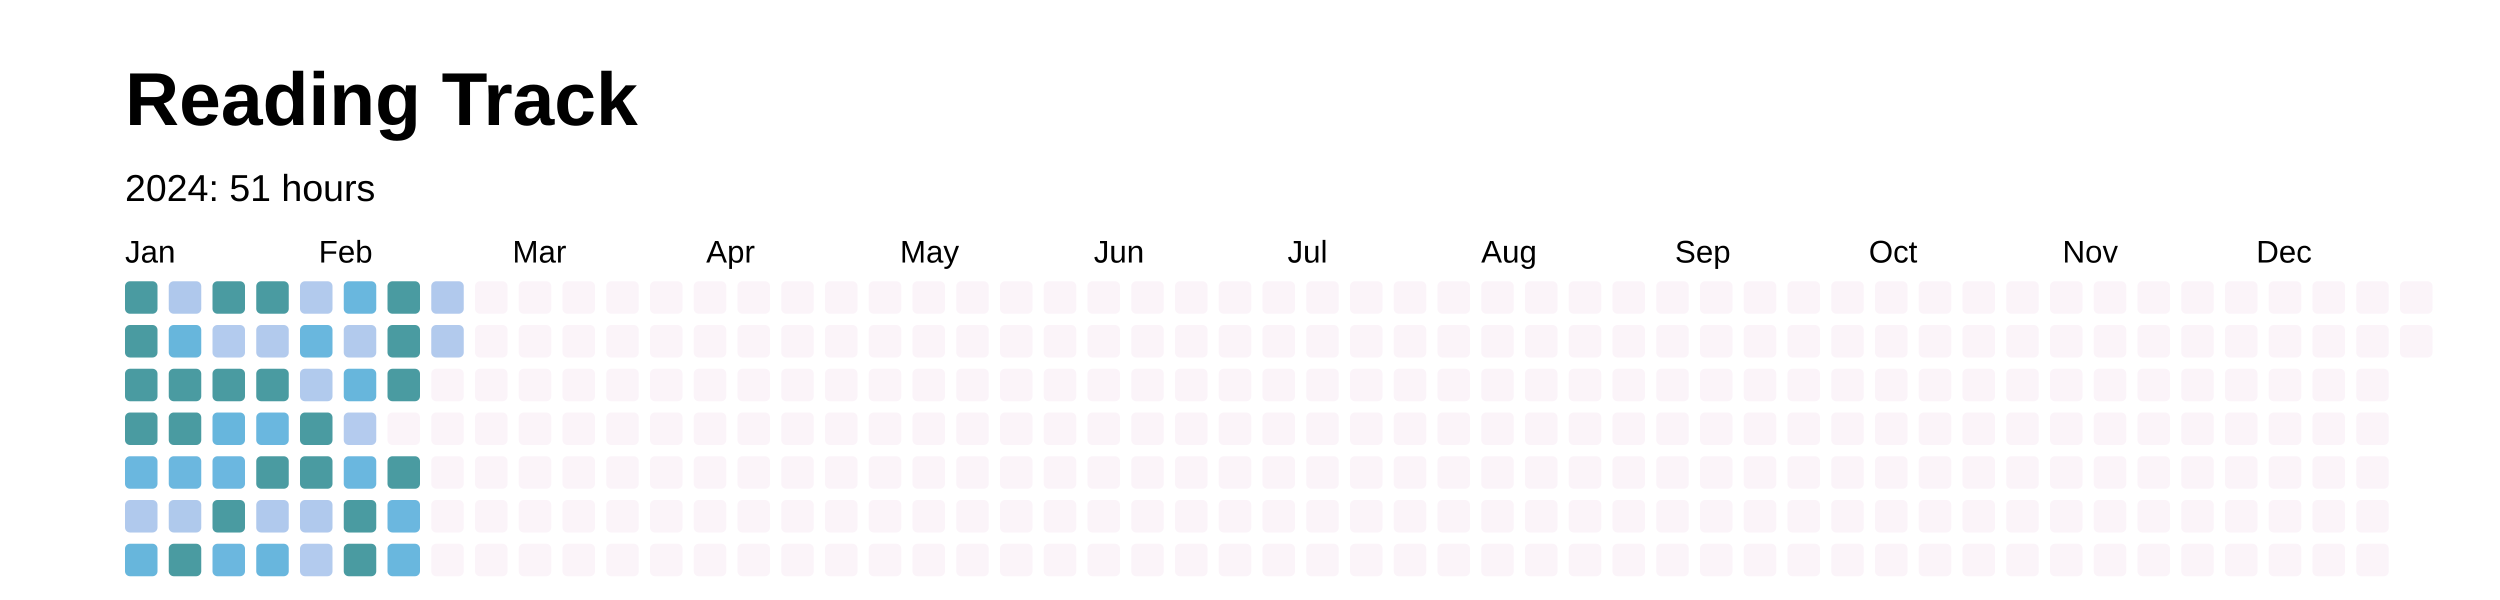
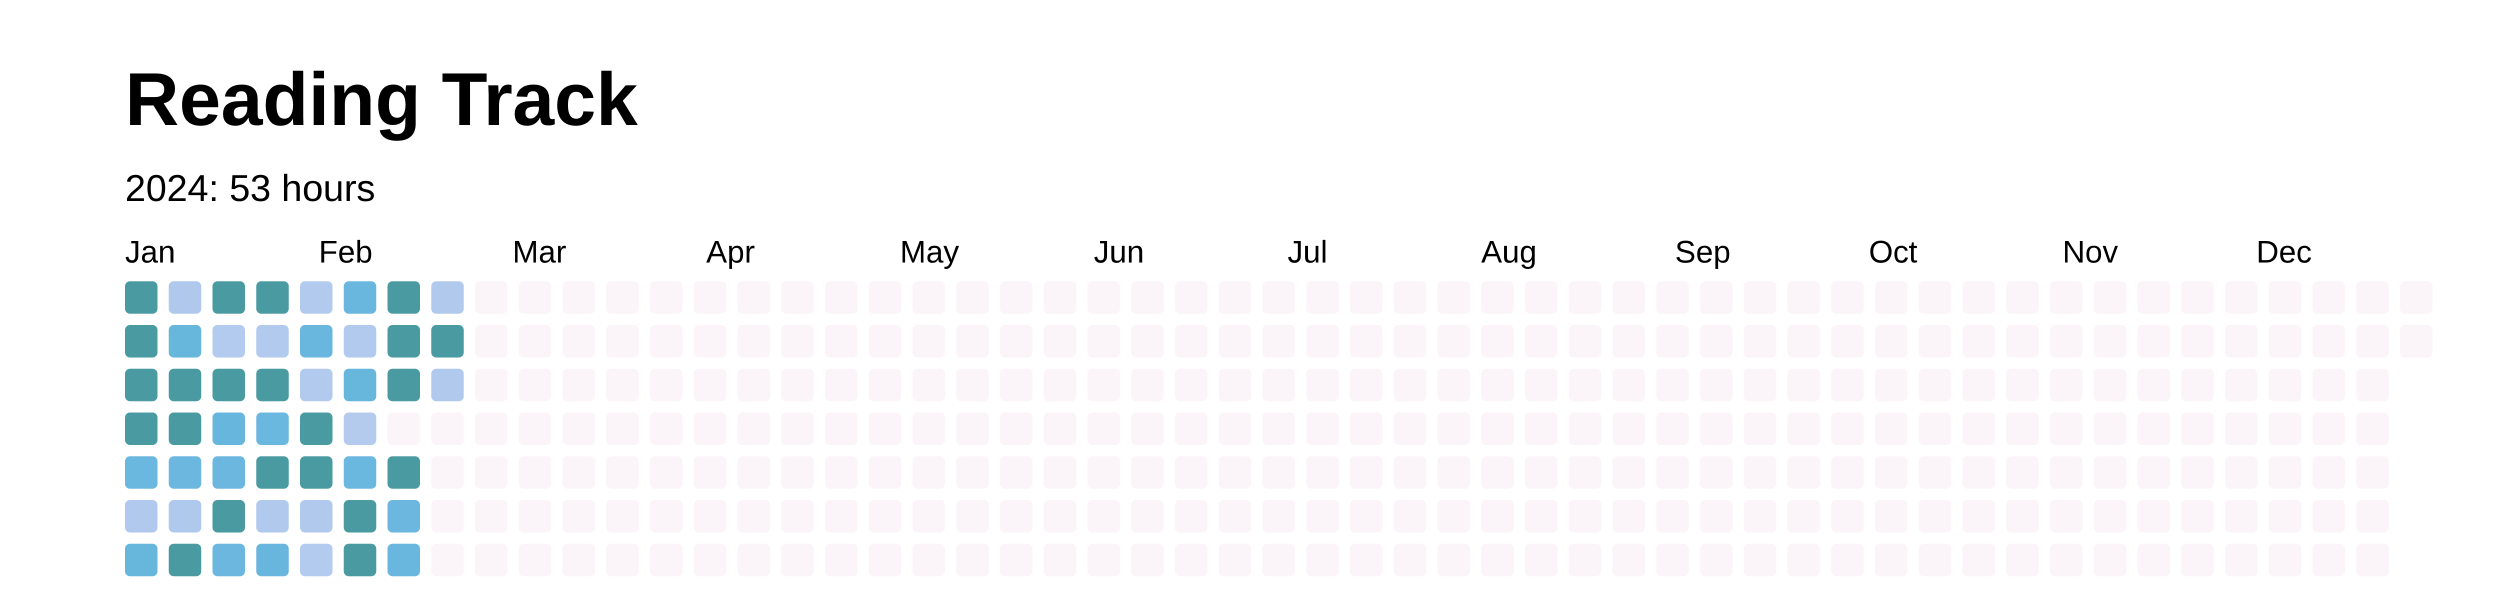
<svg xmlns="http://www.w3.org/2000/svg" baseProfile="full" height="48mm" version="1.1" viewBox="0,0,200,48" width="200mm">
  <defs />
  <rect fill="#FFFFFF" height="48" width="200" x="0" y="0" />
  <text fill="#000000" style="font-size:6px; font-family:Arial; font-weight:bold;" x="10" y="10">Reading Track</text>
-   <text dominant-baseline="hanging" fill="#000000" style="font-size:3.0px; font-family:Arial;" x="10" y="14">2024: 51 hours</text>
+   <text dominant-baseline="hanging" fill="#000000" style="font-size:3.0px; font-family:Arial;" x="10" y="14">2024: 53 hours</text>
  <text fill="#000000" style="font-size:2.5px; font-family:Arial" x="10.0" y="21.0">Jan</text>
  <text fill="#000000" style="font-size:2.5px; font-family:Arial" x="25.5" y="21.0">Feb</text>
  <text fill="#000000" style="font-size:2.5px; font-family:Arial" x="41.0" y="21.0">Mar</text>
  <text fill="#000000" style="font-size:2.5px; font-family:Arial" x="56.5" y="21.0">Apr</text>
  <text fill="#000000" style="font-size:2.5px; font-family:Arial" x="72.0" y="21.0">May</text>
  <text fill="#000000" style="font-size:2.5px; font-family:Arial" x="87.5" y="21.0">Jun</text>
  <text fill="#000000" style="font-size:2.5px; font-family:Arial" x="103.0" y="21.0">Jul</text>
  <text fill="#000000" style="font-size:2.5px; font-family:Arial" x="118.5" y="21.0">Aug</text>
  <text fill="#000000" style="font-size:2.5px; font-family:Arial" x="134.0" y="21.0">Sep</text>
  <text fill="#000000" style="font-size:2.5px; font-family:Arial" x="149.5" y="21.0">Oct</text>
  <text fill="#000000" style="font-size:2.5px; font-family:Arial" x="165.0" y="21.0">Nov</text>
  <text fill="#000000" style="font-size:2.5px; font-family:Arial" x="180.5" y="21.0">Dec</text>
  <rect fill="#4a9ba1" height="2.6" rx="0.4" ry="0.4" width="2.6" x="10.0" y="22.5" />
  <rect fill="#4a9ba1" height="2.6" rx="0.4" ry="0.4" width="2.6" x="10.0" y="26.0" />
  <rect fill="#4a9ba1" height="2.6" rx="0.4" ry="0.4" width="2.6" x="10.0" y="29.5" />
  <rect fill="#4a9ba1" height="2.6" rx="0.4" ry="0.4" width="2.6" x="10.0" y="33.0" />
  <rect fill="#6ab7df" height="2.6" rx="0.4" ry="0.4" width="2.6" x="10.0" y="36.5" />
  <rect fill="#b0c9ed" height="2.6" rx="0.4" ry="0.4" width="2.6" x="10.0" y="40.0" />
  <rect fill="#67b6dc" height="2.6" rx="0.4" ry="0.4" width="2.6" x="10.0" y="43.5" />
  <rect fill="#afc8ec" height="2.6" rx="0.4" ry="0.4" width="2.6" x="13.5" y="22.5" />
  <rect fill="#67b6dc" height="2.6" rx="0.4" ry="0.4" width="2.6" x="13.5" y="26.0" />
  <rect fill="#4a9ba1" height="2.6" rx="0.4" ry="0.4" width="2.6" x="13.5" y="29.5" />
  <rect fill="#4a9ba1" height="2.6" rx="0.4" ry="0.4" width="2.6" x="13.5" y="33.0" />
  <rect fill="#6bb7df" height="2.6" rx="0.4" ry="0.4" width="2.6" x="13.5" y="36.5" />
  <rect fill="#afc9ec" height="2.6" rx="0.4" ry="0.4" width="2.6" x="13.5" y="40.0" />
  <rect fill="#4a9ba1" height="2.6" rx="0.4" ry="0.4" width="2.6" x="13.5" y="43.5" />
  <rect fill="#4a9ba1" height="2.6" rx="0.4" ry="0.4" width="2.6" x="17.0" y="22.5" />
  <rect fill="#b3cbee" height="2.6" rx="0.4" ry="0.4" width="2.6" x="17.0" y="26.0" />
  <rect fill="#4a9ba1" height="2.6" rx="0.4" ry="0.4" width="2.6" x="17.0" y="29.5" />
  <rect fill="#67b6dd" height="2.6" rx="0.4" ry="0.4" width="2.6" x="17.0" y="33.0" />
  <rect fill="#6bb7e0" height="2.6" rx="0.4" ry="0.4" width="2.6" x="17.0" y="36.5" />
  <rect fill="#4a9ba1" height="2.6" rx="0.4" ry="0.4" width="2.6" x="17.0" y="40.0" />
  <rect fill="#6bb7df" height="2.6" rx="0.4" ry="0.4" width="2.6" x="17.0" y="43.5" />
  <rect fill="#4a9ba1" height="2.6" rx="0.4" ry="0.4" width="2.6" x="20.5" y="22.5" />
  <rect fill="#b2caed" height="2.6" rx="0.4" ry="0.4" width="2.6" x="20.5" y="26.0" />
  <rect fill="#4a9ba1" height="2.6" rx="0.4" ry="0.4" width="2.6" x="20.5" y="29.5" />
  <rect fill="#6ab7df" height="2.6" rx="0.4" ry="0.4" width="2.6" x="20.5" y="33.0" />
  <rect fill="#4a9ba1" height="2.6" rx="0.4" ry="0.4" width="2.6" x="20.5" y="36.5" />
  <rect fill="#b0c9ed" height="2.6" rx="0.4" ry="0.4" width="2.6" x="20.5" y="40.0" />
  <rect fill="#68b6dd" height="2.6" rx="0.4" ry="0.4" width="2.6" x="20.5" y="43.5" />
  <rect fill="#b2caed" height="2.6" rx="0.4" ry="0.4" width="2.6" x="24.0" y="22.5" />
  <rect fill="#69b7de" height="2.6" rx="0.4" ry="0.4" width="2.6" x="24.0" y="26.0" />
  <rect fill="#b1caed" height="2.6" rx="0.4" ry="0.4" width="2.6" x="24.0" y="29.5" />
  <rect fill="#4a9ba1" height="2.6" rx="0.4" ry="0.4" width="2.6" x="24.0" y="33.0" />
  <rect fill="#4a9ba1" height="2.6" rx="0.4" ry="0.4" width="2.6" x="24.0" y="36.5" />
  <rect fill="#b0c9ed" height="2.6" rx="0.4" ry="0.4" width="2.6" x="24.0" y="40.0" />
  <rect fill="#b3cbee" height="2.6" rx="0.4" ry="0.4" width="2.6" x="24.0" y="43.5" />
  <rect fill="#69b7de" height="2.6" rx="0.4" ry="0.4" width="2.6" x="27.5" y="22.5" />
  <rect fill="#b2caed" height="2.6" rx="0.4" ry="0.4" width="2.6" x="27.5" y="26.0" />
  <rect fill="#67b6dc" height="2.6" rx="0.4" ry="0.4" width="2.6" x="27.5" y="29.5" />
  <rect fill="#b4cbee" height="2.6" rx="0.4" ry="0.4" width="2.6" x="27.5" y="33.0" />
  <rect fill="#6ab7df" height="2.6" rx="0.4" ry="0.4" width="2.6" x="27.5" y="36.5" />
  <rect fill="#4a9ba1" height="2.6" rx="0.4" ry="0.4" width="2.6" x="27.5" y="40.0" />
  <rect fill="#4a9ba1" height="2.6" rx="0.4" ry="0.4" width="2.6" x="27.5" y="43.5" />
  <rect fill="#4a9ba1" height="2.6" rx="0.4" ry="0.4" width="2.6" x="31.0" y="22.5" />
  <rect fill="#4a9ba1" height="2.6" rx="0.4" ry="0.4" width="2.6" x="31.0" y="26.0" />
  <rect fill="#4a9ba1" height="2.6" rx="0.4" ry="0.4" width="2.6" x="31.0" y="29.5" />
  <rect fill="#FBF4F9" height="2.6" rx="0.4" ry="0.4" width="2.6" x="31.0" y="33.0" />
  <rect fill="#4a9ba1" height="2.6" rx="0.4" ry="0.4" width="2.6" x="31.0" y="36.5" />
  <rect fill="#6bb7df" height="2.6" rx="0.4" ry="0.4" width="2.6" x="31.0" y="40.0" />
  <rect fill="#69b7de" height="2.6" rx="0.4" ry="0.4" width="2.6" x="31.0" y="43.5" />
  <rect fill="#b1c9ed" height="2.6" rx="0.4" ry="0.4" width="2.6" x="34.5" y="22.5" />
-   <rect fill="#b2caed" height="2.6" rx="0.4" ry="0.4" width="2.6" x="34.5" y="26.0" />
-   <rect fill="#FBF4F9" height="2.6" rx="0.4" ry="0.4" width="2.6" x="34.5" y="29.5" />
+   <rect fill="#4a9ba1" height="2.6" rx="0.4" ry="0.4" width="2.6" x="34.5" y="26.0" />
+   <rect fill="#b1c9ed" height="2.6" rx="0.4" ry="0.4" width="2.6" x="34.5" y="29.5" />
  <rect fill="#FBF4F9" height="2.6" rx="0.4" ry="0.4" width="2.6" x="34.5" y="33.0" />
  <rect fill="#FBF4F9" height="2.6" rx="0.4" ry="0.4" width="2.6" x="34.5" y="36.5" />
  <rect fill="#FBF4F9" height="2.6" rx="0.4" ry="0.4" width="2.6" x="34.5" y="40.0" />
  <rect fill="#FBF4F9" height="2.6" rx="0.4" ry="0.4" width="2.6" x="34.5" y="43.5" />
  <rect fill="#FBF4F9" height="2.6" rx="0.4" ry="0.4" width="2.6" x="38.0" y="22.5" />
  <rect fill="#FBF4F9" height="2.6" rx="0.4" ry="0.4" width="2.6" x="38.0" y="26.0" />
  <rect fill="#FBF4F9" height="2.6" rx="0.4" ry="0.4" width="2.6" x="38.0" y="29.5" />
  <rect fill="#FBF4F9" height="2.6" rx="0.4" ry="0.4" width="2.6" x="38.0" y="33.0" />
  <rect fill="#FBF4F9" height="2.6" rx="0.4" ry="0.4" width="2.6" x="38.0" y="36.5" />
  <rect fill="#FBF4F9" height="2.6" rx="0.4" ry="0.4" width="2.6" x="38.0" y="40.0" />
  <rect fill="#FBF4F9" height="2.6" rx="0.4" ry="0.4" width="2.6" x="38.0" y="43.5" />
  <rect fill="#FBF4F9" height="2.6" rx="0.4" ry="0.4" width="2.6" x="41.5" y="22.5" />
  <rect fill="#FBF4F9" height="2.6" rx="0.4" ry="0.4" width="2.6" x="41.5" y="26.0" />
  <rect fill="#FBF4F9" height="2.6" rx="0.4" ry="0.4" width="2.6" x="41.5" y="29.5" />
  <rect fill="#FBF4F9" height="2.6" rx="0.4" ry="0.4" width="2.6" x="41.5" y="33.0" />
  <rect fill="#FBF4F9" height="2.6" rx="0.4" ry="0.4" width="2.6" x="41.5" y="36.5" />
  <rect fill="#FBF4F9" height="2.6" rx="0.4" ry="0.4" width="2.6" x="41.5" y="40.0" />
  <rect fill="#FBF4F9" height="2.6" rx="0.4" ry="0.4" width="2.6" x="41.5" y="43.5" />
  <rect fill="#FBF4F9" height="2.6" rx="0.4" ry="0.4" width="2.6" x="45.0" y="22.5" />
  <rect fill="#FBF4F9" height="2.6" rx="0.4" ry="0.4" width="2.6" x="45.0" y="26.0" />
  <rect fill="#FBF4F9" height="2.6" rx="0.4" ry="0.4" width="2.6" x="45.0" y="29.5" />
  <rect fill="#FBF4F9" height="2.6" rx="0.4" ry="0.4" width="2.6" x="45.0" y="33.0" />
  <rect fill="#FBF4F9" height="2.6" rx="0.4" ry="0.4" width="2.6" x="45.0" y="36.5" />
  <rect fill="#FBF4F9" height="2.6" rx="0.4" ry="0.4" width="2.6" x="45.0" y="40.0" />
  <rect fill="#FBF4F9" height="2.6" rx="0.4" ry="0.4" width="2.6" x="45.0" y="43.5" />
  <rect fill="#FBF4F9" height="2.6" rx="0.4" ry="0.4" width="2.6" x="48.5" y="22.5" />
  <rect fill="#FBF4F9" height="2.6" rx="0.4" ry="0.4" width="2.6" x="48.5" y="26.0" />
  <rect fill="#FBF4F9" height="2.6" rx="0.4" ry="0.4" width="2.6" x="48.5" y="29.5" />
  <rect fill="#FBF4F9" height="2.6" rx="0.4" ry="0.4" width="2.6" x="48.5" y="33.0" />
  <rect fill="#FBF4F9" height="2.6" rx="0.4" ry="0.4" width="2.6" x="48.5" y="36.5" />
  <rect fill="#FBF4F9" height="2.6" rx="0.4" ry="0.4" width="2.6" x="48.5" y="40.0" />
  <rect fill="#FBF4F9" height="2.6" rx="0.4" ry="0.4" width="2.6" x="48.5" y="43.5" />
  <rect fill="#FBF4F9" height="2.6" rx="0.4" ry="0.4" width="2.6" x="52.0" y="22.5" />
  <rect fill="#FBF4F9" height="2.6" rx="0.4" ry="0.4" width="2.6" x="52.0" y="26.0" />
  <rect fill="#FBF4F9" height="2.6" rx="0.4" ry="0.4" width="2.6" x="52.0" y="29.5" />
  <rect fill="#FBF4F9" height="2.6" rx="0.4" ry="0.4" width="2.6" x="52.0" y="33.0" />
  <rect fill="#FBF4F9" height="2.6" rx="0.4" ry="0.4" width="2.6" x="52.0" y="36.5" />
  <rect fill="#FBF4F9" height="2.6" rx="0.4" ry="0.4" width="2.6" x="52.0" y="40.0" />
  <rect fill="#FBF4F9" height="2.6" rx="0.4" ry="0.4" width="2.6" x="52.0" y="43.5" />
  <rect fill="#FBF4F9" height="2.6" rx="0.4" ry="0.4" width="2.6" x="55.5" y="22.5" />
  <rect fill="#FBF4F9" height="2.6" rx="0.4" ry="0.4" width="2.6" x="55.5" y="26.0" />
  <rect fill="#FBF4F9" height="2.6" rx="0.4" ry="0.4" width="2.6" x="55.5" y="29.5" />
  <rect fill="#FBF4F9" height="2.6" rx="0.4" ry="0.4" width="2.6" x="55.5" y="33.0" />
  <rect fill="#FBF4F9" height="2.6" rx="0.4" ry="0.4" width="2.6" x="55.5" y="36.5" />
  <rect fill="#FBF4F9" height="2.6" rx="0.4" ry="0.4" width="2.6" x="55.5" y="40.0" />
  <rect fill="#FBF4F9" height="2.6" rx="0.4" ry="0.4" width="2.6" x="55.5" y="43.5" />
  <rect fill="#FBF4F9" height="2.6" rx="0.4" ry="0.4" width="2.6" x="59.0" y="22.5" />
  <rect fill="#FBF4F9" height="2.6" rx="0.4" ry="0.4" width="2.6" x="59.0" y="26.0" />
  <rect fill="#FBF4F9" height="2.6" rx="0.4" ry="0.4" width="2.6" x="59.0" y="29.5" />
  <rect fill="#FBF4F9" height="2.6" rx="0.4" ry="0.4" width="2.6" x="59.0" y="33.0" />
  <rect fill="#FBF4F9" height="2.6" rx="0.4" ry="0.4" width="2.6" x="59.0" y="36.5" />
  <rect fill="#FBF4F9" height="2.6" rx="0.4" ry="0.4" width="2.6" x="59.0" y="40.0" />
  <rect fill="#FBF4F9" height="2.6" rx="0.4" ry="0.4" width="2.6" x="59.0" y="43.5" />
  <rect fill="#FBF4F9" height="2.6" rx="0.4" ry="0.4" width="2.6" x="62.5" y="22.5" />
  <rect fill="#FBF4F9" height="2.6" rx="0.4" ry="0.4" width="2.6" x="62.5" y="26.0" />
  <rect fill="#FBF4F9" height="2.6" rx="0.4" ry="0.4" width="2.6" x="62.5" y="29.5" />
  <rect fill="#FBF4F9" height="2.6" rx="0.4" ry="0.4" width="2.6" x="62.5" y="33.0" />
  <rect fill="#FBF4F9" height="2.6" rx="0.4" ry="0.4" width="2.6" x="62.5" y="36.5" />
  <rect fill="#FBF4F9" height="2.6" rx="0.4" ry="0.4" width="2.6" x="62.5" y="40.0" />
  <rect fill="#FBF4F9" height="2.6" rx="0.4" ry="0.4" width="2.6" x="62.5" y="43.5" />
  <rect fill="#FBF4F9" height="2.6" rx="0.4" ry="0.4" width="2.6" x="66.0" y="22.5" />
  <rect fill="#FBF4F9" height="2.6" rx="0.4" ry="0.4" width="2.6" x="66.0" y="26.0" />
  <rect fill="#FBF4F9" height="2.6" rx="0.4" ry="0.4" width="2.6" x="66.0" y="29.5" />
  <rect fill="#FBF4F9" height="2.6" rx="0.4" ry="0.4" width="2.6" x="66.0" y="33.0" />
  <rect fill="#FBF4F9" height="2.6" rx="0.4" ry="0.4" width="2.6" x="66.0" y="36.5" />
  <rect fill="#FBF4F9" height="2.6" rx="0.4" ry="0.4" width="2.6" x="66.0" y="40.0" />
  <rect fill="#FBF4F9" height="2.6" rx="0.4" ry="0.4" width="2.6" x="66.0" y="43.5" />
  <rect fill="#FBF4F9" height="2.6" rx="0.4" ry="0.4" width="2.6" x="69.5" y="22.5" />
  <rect fill="#FBF4F9" height="2.6" rx="0.4" ry="0.4" width="2.6" x="69.5" y="26.0" />
  <rect fill="#FBF4F9" height="2.6" rx="0.4" ry="0.4" width="2.6" x="69.5" y="29.5" />
  <rect fill="#FBF4F9" height="2.6" rx="0.4" ry="0.4" width="2.6" x="69.5" y="33.0" />
  <rect fill="#FBF4F9" height="2.6" rx="0.4" ry="0.4" width="2.6" x="69.5" y="36.5" />
  <rect fill="#FBF4F9" height="2.6" rx="0.4" ry="0.4" width="2.6" x="69.5" y="40.0" />
  <rect fill="#FBF4F9" height="2.6" rx="0.4" ry="0.4" width="2.6" x="69.5" y="43.5" />
  <rect fill="#FBF4F9" height="2.6" rx="0.4" ry="0.4" width="2.6" x="73.0" y="22.5" />
  <rect fill="#FBF4F9" height="2.6" rx="0.4" ry="0.4" width="2.6" x="73.0" y="26.0" />
  <rect fill="#FBF4F9" height="2.6" rx="0.4" ry="0.4" width="2.6" x="73.0" y="29.5" />
  <rect fill="#FBF4F9" height="2.6" rx="0.4" ry="0.4" width="2.6" x="73.0" y="33.0" />
  <rect fill="#FBF4F9" height="2.6" rx="0.4" ry="0.4" width="2.6" x="73.0" y="36.5" />
  <rect fill="#FBF4F9" height="2.6" rx="0.4" ry="0.4" width="2.6" x="73.0" y="40.0" />
  <rect fill="#FBF4F9" height="2.6" rx="0.4" ry="0.4" width="2.6" x="73.0" y="43.5" />
  <rect fill="#FBF4F9" height="2.6" rx="0.4" ry="0.4" width="2.6" x="76.5" y="22.5" />
  <rect fill="#FBF4F9" height="2.6" rx="0.4" ry="0.4" width="2.6" x="76.5" y="26.0" />
  <rect fill="#FBF4F9" height="2.6" rx="0.4" ry="0.4" width="2.6" x="76.5" y="29.5" />
  <rect fill="#FBF4F9" height="2.6" rx="0.4" ry="0.4" width="2.6" x="76.5" y="33.0" />
  <rect fill="#FBF4F9" height="2.6" rx="0.4" ry="0.4" width="2.6" x="76.5" y="36.5" />
  <rect fill="#FBF4F9" height="2.6" rx="0.4" ry="0.4" width="2.6" x="76.5" y="40.0" />
  <rect fill="#FBF4F9" height="2.6" rx="0.4" ry="0.4" width="2.6" x="76.5" y="43.5" />
  <rect fill="#FBF4F9" height="2.6" rx="0.4" ry="0.4" width="2.6" x="80.0" y="22.5" />
  <rect fill="#FBF4F9" height="2.6" rx="0.4" ry="0.4" width="2.6" x="80.0" y="26.0" />
  <rect fill="#FBF4F9" height="2.6" rx="0.4" ry="0.4" width="2.6" x="80.0" y="29.5" />
  <rect fill="#FBF4F9" height="2.6" rx="0.4" ry="0.4" width="2.6" x="80.0" y="33.0" />
  <rect fill="#FBF4F9" height="2.6" rx="0.4" ry="0.4" width="2.6" x="80.0" y="36.5" />
  <rect fill="#FBF4F9" height="2.6" rx="0.4" ry="0.4" width="2.6" x="80.0" y="40.0" />
  <rect fill="#FBF4F9" height="2.6" rx="0.4" ry="0.4" width="2.6" x="80.0" y="43.5" />
  <rect fill="#FBF4F9" height="2.6" rx="0.4" ry="0.4" width="2.6" x="83.5" y="22.5" />
  <rect fill="#FBF4F9" height="2.6" rx="0.4" ry="0.4" width="2.6" x="83.5" y="26.0" />
  <rect fill="#FBF4F9" height="2.6" rx="0.4" ry="0.4" width="2.6" x="83.5" y="29.5" />
  <rect fill="#FBF4F9" height="2.6" rx="0.4" ry="0.4" width="2.6" x="83.5" y="33.0" />
  <rect fill="#FBF4F9" height="2.6" rx="0.4" ry="0.4" width="2.6" x="83.5" y="36.5" />
  <rect fill="#FBF4F9" height="2.6" rx="0.4" ry="0.4" width="2.6" x="83.5" y="40.0" />
  <rect fill="#FBF4F9" height="2.6" rx="0.4" ry="0.4" width="2.6" x="83.5" y="43.5" />
  <rect fill="#FBF4F9" height="2.6" rx="0.4" ry="0.4" width="2.6" x="87.0" y="22.5" />
  <rect fill="#FBF4F9" height="2.6" rx="0.4" ry="0.4" width="2.6" x="87.0" y="26.0" />
  <rect fill="#FBF4F9" height="2.6" rx="0.4" ry="0.4" width="2.6" x="87.0" y="29.5" />
  <rect fill="#FBF4F9" height="2.6" rx="0.4" ry="0.4" width="2.6" x="87.0" y="33.0" />
  <rect fill="#FBF4F9" height="2.6" rx="0.4" ry="0.4" width="2.6" x="87.0" y="36.5" />
  <rect fill="#FBF4F9" height="2.6" rx="0.4" ry="0.4" width="2.6" x="87.0" y="40.0" />
  <rect fill="#FBF4F9" height="2.6" rx="0.4" ry="0.4" width="2.6" x="87.0" y="43.5" />
  <rect fill="#FBF4F9" height="2.6" rx="0.4" ry="0.4" width="2.6" x="90.5" y="22.5" />
  <rect fill="#FBF4F9" height="2.6" rx="0.4" ry="0.4" width="2.6" x="90.5" y="26.0" />
  <rect fill="#FBF4F9" height="2.6" rx="0.4" ry="0.4" width="2.6" x="90.5" y="29.5" />
  <rect fill="#FBF4F9" height="2.6" rx="0.4" ry="0.4" width="2.6" x="90.5" y="33.0" />
  <rect fill="#FBF4F9" height="2.6" rx="0.4" ry="0.4" width="2.6" x="90.5" y="36.5" />
  <rect fill="#FBF4F9" height="2.6" rx="0.4" ry="0.4" width="2.6" x="90.5" y="40.0" />
  <rect fill="#FBF4F9" height="2.6" rx="0.4" ry="0.4" width="2.6" x="90.5" y="43.5" />
  <rect fill="#FBF4F9" height="2.6" rx="0.4" ry="0.4" width="2.6" x="94.0" y="22.5" />
  <rect fill="#FBF4F9" height="2.6" rx="0.4" ry="0.4" width="2.6" x="94.0" y="26.0" />
  <rect fill="#FBF4F9" height="2.6" rx="0.4" ry="0.4" width="2.6" x="94.0" y="29.5" />
  <rect fill="#FBF4F9" height="2.6" rx="0.4" ry="0.4" width="2.6" x="94.0" y="33.0" />
  <rect fill="#FBF4F9" height="2.6" rx="0.4" ry="0.4" width="2.6" x="94.0" y="36.5" />
  <rect fill="#FBF4F9" height="2.6" rx="0.4" ry="0.4" width="2.6" x="94.0" y="40.0" />
  <rect fill="#FBF4F9" height="2.6" rx="0.4" ry="0.4" width="2.6" x="94.0" y="43.5" />
  <rect fill="#FBF4F9" height="2.6" rx="0.4" ry="0.4" width="2.6" x="97.5" y="22.5" />
  <rect fill="#FBF4F9" height="2.6" rx="0.4" ry="0.4" width="2.6" x="97.5" y="26.0" />
  <rect fill="#FBF4F9" height="2.6" rx="0.4" ry="0.4" width="2.6" x="97.5" y="29.5" />
  <rect fill="#FBF4F9" height="2.6" rx="0.4" ry="0.4" width="2.6" x="97.5" y="33.0" />
  <rect fill="#FBF4F9" height="2.6" rx="0.4" ry="0.4" width="2.6" x="97.5" y="36.5" />
  <rect fill="#FBF4F9" height="2.6" rx="0.4" ry="0.4" width="2.6" x="97.5" y="40.0" />
  <rect fill="#FBF4F9" height="2.6" rx="0.4" ry="0.4" width="2.6" x="97.5" y="43.5" />
  <rect fill="#FBF4F9" height="2.6" rx="0.4" ry="0.4" width="2.6" x="101.0" y="22.5" />
  <rect fill="#FBF4F9" height="2.6" rx="0.4" ry="0.4" width="2.6" x="101.0" y="26.0" />
  <rect fill="#FBF4F9" height="2.6" rx="0.4" ry="0.4" width="2.6" x="101.0" y="29.5" />
  <rect fill="#FBF4F9" height="2.6" rx="0.4" ry="0.4" width="2.6" x="101.0" y="33.0" />
  <rect fill="#FBF4F9" height="2.6" rx="0.4" ry="0.4" width="2.6" x="101.0" y="36.5" />
  <rect fill="#FBF4F9" height="2.6" rx="0.4" ry="0.4" width="2.6" x="101.0" y="40.0" />
  <rect fill="#FBF4F9" height="2.6" rx="0.4" ry="0.4" width="2.6" x="101.0" y="43.5" />
  <rect fill="#FBF4F9" height="2.6" rx="0.4" ry="0.4" width="2.6" x="104.5" y="22.5" />
  <rect fill="#FBF4F9" height="2.6" rx="0.4" ry="0.4" width="2.6" x="104.5" y="26.0" />
  <rect fill="#FBF4F9" height="2.6" rx="0.4" ry="0.4" width="2.6" x="104.5" y="29.5" />
  <rect fill="#FBF4F9" height="2.6" rx="0.4" ry="0.4" width="2.6" x="104.5" y="33.0" />
  <rect fill="#FBF4F9" height="2.6" rx="0.4" ry="0.4" width="2.6" x="104.5" y="36.5" />
  <rect fill="#FBF4F9" height="2.6" rx="0.4" ry="0.4" width="2.6" x="104.5" y="40.0" />
  <rect fill="#FBF4F9" height="2.6" rx="0.4" ry="0.4" width="2.6" x="104.5" y="43.5" />
  <rect fill="#FBF4F9" height="2.6" rx="0.4" ry="0.4" width="2.6" x="108.0" y="22.5" />
  <rect fill="#FBF4F9" height="2.6" rx="0.4" ry="0.4" width="2.6" x="108.0" y="26.0" />
  <rect fill="#FBF4F9" height="2.6" rx="0.4" ry="0.4" width="2.6" x="108.0" y="29.5" />
  <rect fill="#FBF4F9" height="2.6" rx="0.4" ry="0.4" width="2.6" x="108.0" y="33.0" />
  <rect fill="#FBF4F9" height="2.6" rx="0.4" ry="0.4" width="2.6" x="108.0" y="36.5" />
  <rect fill="#FBF4F9" height="2.6" rx="0.4" ry="0.4" width="2.6" x="108.0" y="40.0" />
  <rect fill="#FBF4F9" height="2.6" rx="0.4" ry="0.4" width="2.6" x="108.0" y="43.5" />
  <rect fill="#FBF4F9" height="2.6" rx="0.4" ry="0.4" width="2.6" x="111.5" y="22.5" />
  <rect fill="#FBF4F9" height="2.6" rx="0.4" ry="0.4" width="2.6" x="111.5" y="26.0" />
  <rect fill="#FBF4F9" height="2.6" rx="0.4" ry="0.4" width="2.6" x="111.5" y="29.5" />
  <rect fill="#FBF4F9" height="2.6" rx="0.4" ry="0.4" width="2.6" x="111.5" y="33.0" />
  <rect fill="#FBF4F9" height="2.6" rx="0.4" ry="0.4" width="2.6" x="111.5" y="36.5" />
  <rect fill="#FBF4F9" height="2.6" rx="0.4" ry="0.4" width="2.6" x="111.5" y="40.0" />
  <rect fill="#FBF4F9" height="2.6" rx="0.4" ry="0.4" width="2.6" x="111.5" y="43.5" />
  <rect fill="#FBF4F9" height="2.6" rx="0.4" ry="0.4" width="2.6" x="115.0" y="22.5" />
  <rect fill="#FBF4F9" height="2.6" rx="0.4" ry="0.4" width="2.6" x="115.0" y="26.0" />
  <rect fill="#FBF4F9" height="2.6" rx="0.4" ry="0.4" width="2.6" x="115.0" y="29.5" />
  <rect fill="#FBF4F9" height="2.6" rx="0.4" ry="0.4" width="2.6" x="115.0" y="33.0" />
  <rect fill="#FBF4F9" height="2.6" rx="0.4" ry="0.4" width="2.6" x="115.0" y="36.5" />
  <rect fill="#FBF4F9" height="2.6" rx="0.4" ry="0.4" width="2.6" x="115.0" y="40.0" />
  <rect fill="#FBF4F9" height="2.6" rx="0.4" ry="0.4" width="2.6" x="115.0" y="43.5" />
  <rect fill="#FBF4F9" height="2.6" rx="0.4" ry="0.4" width="2.6" x="118.5" y="22.5" />
  <rect fill="#FBF4F9" height="2.6" rx="0.4" ry="0.4" width="2.6" x="118.5" y="26.0" />
  <rect fill="#FBF4F9" height="2.6" rx="0.4" ry="0.4" width="2.6" x="118.5" y="29.5" />
  <rect fill="#FBF4F9" height="2.6" rx="0.4" ry="0.4" width="2.6" x="118.5" y="33.0" />
  <rect fill="#FBF4F9" height="2.6" rx="0.4" ry="0.4" width="2.6" x="118.5" y="36.5" />
  <rect fill="#FBF4F9" height="2.6" rx="0.4" ry="0.4" width="2.6" x="118.5" y="40.0" />
  <rect fill="#FBF4F9" height="2.6" rx="0.4" ry="0.4" width="2.6" x="118.5" y="43.5" />
  <rect fill="#FBF4F9" height="2.6" rx="0.4" ry="0.4" width="2.6" x="122.0" y="22.5" />
  <rect fill="#FBF4F9" height="2.6" rx="0.4" ry="0.4" width="2.6" x="122.0" y="26.0" />
  <rect fill="#FBF4F9" height="2.6" rx="0.4" ry="0.4" width="2.6" x="122.0" y="29.5" />
  <rect fill="#FBF4F9" height="2.6" rx="0.4" ry="0.4" width="2.6" x="122.0" y="33.0" />
  <rect fill="#FBF4F9" height="2.6" rx="0.4" ry="0.4" width="2.6" x="122.0" y="36.5" />
  <rect fill="#FBF4F9" height="2.6" rx="0.4" ry="0.4" width="2.6" x="122.0" y="40.0" />
  <rect fill="#FBF4F9" height="2.6" rx="0.4" ry="0.4" width="2.6" x="122.0" y="43.5" />
  <rect fill="#FBF4F9" height="2.6" rx="0.4" ry="0.4" width="2.6" x="125.5" y="22.5" />
  <rect fill="#FBF4F9" height="2.6" rx="0.4" ry="0.4" width="2.6" x="125.5" y="26.0" />
  <rect fill="#FBF4F9" height="2.6" rx="0.4" ry="0.4" width="2.6" x="125.5" y="29.5" />
  <rect fill="#FBF4F9" height="2.6" rx="0.4" ry="0.4" width="2.6" x="125.5" y="33.0" />
  <rect fill="#FBF4F9" height="2.6" rx="0.4" ry="0.4" width="2.6" x="125.5" y="36.5" />
  <rect fill="#FBF4F9" height="2.6" rx="0.4" ry="0.4" width="2.6" x="125.5" y="40.0" />
  <rect fill="#FBF4F9" height="2.6" rx="0.4" ry="0.4" width="2.6" x="125.5" y="43.5" />
  <rect fill="#FBF4F9" height="2.6" rx="0.4" ry="0.4" width="2.6" x="129.0" y="22.5" />
  <rect fill="#FBF4F9" height="2.6" rx="0.4" ry="0.4" width="2.6" x="129.0" y="26.0" />
  <rect fill="#FBF4F9" height="2.6" rx="0.4" ry="0.4" width="2.6" x="129.0" y="29.5" />
  <rect fill="#FBF4F9" height="2.6" rx="0.4" ry="0.4" width="2.6" x="129.0" y="33.0" />
  <rect fill="#FBF4F9" height="2.6" rx="0.4" ry="0.4" width="2.6" x="129.0" y="36.5" />
  <rect fill="#FBF4F9" height="2.6" rx="0.4" ry="0.4" width="2.6" x="129.0" y="40.0" />
  <rect fill="#FBF4F9" height="2.6" rx="0.4" ry="0.4" width="2.6" x="129.0" y="43.5" />
  <rect fill="#FBF4F9" height="2.6" rx="0.4" ry="0.4" width="2.6" x="132.5" y="22.5" />
  <rect fill="#FBF4F9" height="2.6" rx="0.4" ry="0.4" width="2.6" x="132.5" y="26.0" />
  <rect fill="#FBF4F9" height="2.6" rx="0.4" ry="0.4" width="2.6" x="132.5" y="29.5" />
  <rect fill="#FBF4F9" height="2.6" rx="0.4" ry="0.4" width="2.6" x="132.5" y="33.0" />
  <rect fill="#FBF4F9" height="2.6" rx="0.4" ry="0.4" width="2.6" x="132.5" y="36.5" />
  <rect fill="#FBF4F9" height="2.6" rx="0.4" ry="0.4" width="2.6" x="132.5" y="40.0" />
  <rect fill="#FBF4F9" height="2.6" rx="0.4" ry="0.4" width="2.6" x="132.5" y="43.5" />
  <rect fill="#FBF4F9" height="2.6" rx="0.4" ry="0.4" width="2.6" x="136.0" y="22.5" />
  <rect fill="#FBF4F9" height="2.6" rx="0.4" ry="0.4" width="2.6" x="136.0" y="26.0" />
  <rect fill="#FBF4F9" height="2.6" rx="0.4" ry="0.4" width="2.6" x="136.0" y="29.5" />
  <rect fill="#FBF4F9" height="2.6" rx="0.4" ry="0.4" width="2.6" x="136.0" y="33.0" />
  <rect fill="#FBF4F9" height="2.6" rx="0.4" ry="0.4" width="2.6" x="136.0" y="36.5" />
  <rect fill="#FBF4F9" height="2.6" rx="0.4" ry="0.4" width="2.6" x="136.0" y="40.0" />
  <rect fill="#FBF4F9" height="2.6" rx="0.4" ry="0.4" width="2.6" x="136.0" y="43.5" />
  <rect fill="#FBF4F9" height="2.6" rx="0.4" ry="0.4" width="2.6" x="139.5" y="22.5" />
  <rect fill="#FBF4F9" height="2.6" rx="0.4" ry="0.4" width="2.6" x="139.5" y="26.0" />
  <rect fill="#FBF4F9" height="2.6" rx="0.4" ry="0.4" width="2.6" x="139.5" y="29.5" />
  <rect fill="#FBF4F9" height="2.6" rx="0.4" ry="0.4" width="2.6" x="139.5" y="33.0" />
  <rect fill="#FBF4F9" height="2.6" rx="0.4" ry="0.4" width="2.6" x="139.5" y="36.5" />
  <rect fill="#FBF4F9" height="2.6" rx="0.4" ry="0.4" width="2.6" x="139.5" y="40.0" />
  <rect fill="#FBF4F9" height="2.6" rx="0.4" ry="0.4" width="2.6" x="139.5" y="43.5" />
  <rect fill="#FBF4F9" height="2.6" rx="0.4" ry="0.4" width="2.6" x="143.0" y="22.5" />
  <rect fill="#FBF4F9" height="2.6" rx="0.4" ry="0.4" width="2.6" x="143.0" y="26.0" />
  <rect fill="#FBF4F9" height="2.6" rx="0.4" ry="0.4" width="2.6" x="143.0" y="29.5" />
  <rect fill="#FBF4F9" height="2.6" rx="0.4" ry="0.4" width="2.6" x="143.0" y="33.0" />
  <rect fill="#FBF4F9" height="2.6" rx="0.4" ry="0.4" width="2.6" x="143.0" y="36.5" />
  <rect fill="#FBF4F9" height="2.6" rx="0.4" ry="0.4" width="2.6" x="143.0" y="40.0" />
  <rect fill="#FBF4F9" height="2.6" rx="0.4" ry="0.4" width="2.6" x="143.0" y="43.5" />
  <rect fill="#FBF4F9" height="2.6" rx="0.4" ry="0.4" width="2.6" x="146.5" y="22.5" />
  <rect fill="#FBF4F9" height="2.6" rx="0.4" ry="0.4" width="2.6" x="146.5" y="26.0" />
  <rect fill="#FBF4F9" height="2.6" rx="0.4" ry="0.4" width="2.6" x="146.5" y="29.5" />
  <rect fill="#FBF4F9" height="2.6" rx="0.4" ry="0.4" width="2.6" x="146.5" y="33.0" />
  <rect fill="#FBF4F9" height="2.6" rx="0.4" ry="0.4" width="2.6" x="146.5" y="36.5" />
  <rect fill="#FBF4F9" height="2.6" rx="0.4" ry="0.4" width="2.6" x="146.5" y="40.0" />
  <rect fill="#FBF4F9" height="2.6" rx="0.4" ry="0.4" width="2.6" x="146.5" y="43.5" />
  <rect fill="#FBF4F9" height="2.6" rx="0.4" ry="0.4" width="2.6" x="150.0" y="22.5" />
  <rect fill="#FBF4F9" height="2.6" rx="0.4" ry="0.4" width="2.6" x="150.0" y="26.0" />
  <rect fill="#FBF4F9" height="2.6" rx="0.4" ry="0.4" width="2.6" x="150.0" y="29.5" />
  <rect fill="#FBF4F9" height="2.6" rx="0.4" ry="0.4" width="2.6" x="150.0" y="33.0" />
  <rect fill="#FBF4F9" height="2.6" rx="0.4" ry="0.4" width="2.6" x="150.0" y="36.5" />
  <rect fill="#FBF4F9" height="2.6" rx="0.4" ry="0.4" width="2.6" x="150.0" y="40.0" />
  <rect fill="#FBF4F9" height="2.6" rx="0.4" ry="0.4" width="2.6" x="150.0" y="43.5" />
  <rect fill="#FBF4F9" height="2.6" rx="0.4" ry="0.4" width="2.6" x="153.5" y="22.5" />
  <rect fill="#FBF4F9" height="2.6" rx="0.4" ry="0.4" width="2.6" x="153.5" y="26.0" />
  <rect fill="#FBF4F9" height="2.6" rx="0.4" ry="0.4" width="2.6" x="153.5" y="29.5" />
  <rect fill="#FBF4F9" height="2.6" rx="0.4" ry="0.4" width="2.6" x="153.5" y="33.0" />
  <rect fill="#FBF4F9" height="2.6" rx="0.4" ry="0.4" width="2.6" x="153.5" y="36.5" />
  <rect fill="#FBF4F9" height="2.6" rx="0.4" ry="0.4" width="2.6" x="153.5" y="40.0" />
  <rect fill="#FBF4F9" height="2.6" rx="0.4" ry="0.4" width="2.6" x="153.5" y="43.5" />
  <rect fill="#FBF4F9" height="2.6" rx="0.4" ry="0.4" width="2.6" x="157.0" y="22.5" />
  <rect fill="#FBF4F9" height="2.6" rx="0.4" ry="0.4" width="2.6" x="157.0" y="26.0" />
  <rect fill="#FBF4F9" height="2.6" rx="0.4" ry="0.4" width="2.6" x="157.0" y="29.5" />
  <rect fill="#FBF4F9" height="2.6" rx="0.4" ry="0.4" width="2.6" x="157.0" y="33.0" />
  <rect fill="#FBF4F9" height="2.6" rx="0.4" ry="0.4" width="2.6" x="157.0" y="36.5" />
  <rect fill="#FBF4F9" height="2.6" rx="0.4" ry="0.4" width="2.6" x="157.0" y="40.0" />
  <rect fill="#FBF4F9" height="2.6" rx="0.4" ry="0.4" width="2.6" x="157.0" y="43.5" />
  <rect fill="#FBF4F9" height="2.6" rx="0.4" ry="0.4" width="2.6" x="160.5" y="22.5" />
  <rect fill="#FBF4F9" height="2.6" rx="0.4" ry="0.4" width="2.6" x="160.5" y="26.0" />
  <rect fill="#FBF4F9" height="2.6" rx="0.4" ry="0.4" width="2.6" x="160.5" y="29.5" />
  <rect fill="#FBF4F9" height="2.6" rx="0.4" ry="0.4" width="2.6" x="160.5" y="33.0" />
  <rect fill="#FBF4F9" height="2.6" rx="0.4" ry="0.4" width="2.6" x="160.5" y="36.5" />
  <rect fill="#FBF4F9" height="2.6" rx="0.4" ry="0.4" width="2.6" x="160.5" y="40.0" />
  <rect fill="#FBF4F9" height="2.6" rx="0.4" ry="0.4" width="2.6" x="160.5" y="43.5" />
  <rect fill="#FBF4F9" height="2.6" rx="0.4" ry="0.4" width="2.6" x="164.0" y="22.5" />
  <rect fill="#FBF4F9" height="2.6" rx="0.4" ry="0.4" width="2.6" x="164.0" y="26.0" />
  <rect fill="#FBF4F9" height="2.6" rx="0.4" ry="0.4" width="2.6" x="164.0" y="29.5" />
  <rect fill="#FBF4F9" height="2.6" rx="0.4" ry="0.4" width="2.6" x="164.0" y="33.0" />
  <rect fill="#FBF4F9" height="2.6" rx="0.4" ry="0.4" width="2.6" x="164.0" y="36.5" />
  <rect fill="#FBF4F9" height="2.6" rx="0.4" ry="0.4" width="2.6" x="164.0" y="40.0" />
  <rect fill="#FBF4F9" height="2.6" rx="0.4" ry="0.4" width="2.6" x="164.0" y="43.5" />
  <rect fill="#FBF4F9" height="2.6" rx="0.4" ry="0.4" width="2.6" x="167.5" y="22.5" />
  <rect fill="#FBF4F9" height="2.6" rx="0.4" ry="0.4" width="2.6" x="167.5" y="26.0" />
  <rect fill="#FBF4F9" height="2.6" rx="0.4" ry="0.4" width="2.6" x="167.5" y="29.5" />
  <rect fill="#FBF4F9" height="2.6" rx="0.4" ry="0.4" width="2.6" x="167.5" y="33.0" />
  <rect fill="#FBF4F9" height="2.6" rx="0.4" ry="0.4" width="2.6" x="167.5" y="36.5" />
  <rect fill="#FBF4F9" height="2.6" rx="0.4" ry="0.4" width="2.6" x="167.5" y="40.0" />
  <rect fill="#FBF4F9" height="2.6" rx="0.4" ry="0.4" width="2.6" x="167.5" y="43.5" />
  <rect fill="#FBF4F9" height="2.6" rx="0.4" ry="0.4" width="2.6" x="171.0" y="22.5" />
  <rect fill="#FBF4F9" height="2.6" rx="0.4" ry="0.4" width="2.6" x="171.0" y="26.0" />
  <rect fill="#FBF4F9" height="2.6" rx="0.4" ry="0.4" width="2.6" x="171.0" y="29.5" />
  <rect fill="#FBF4F9" height="2.6" rx="0.4" ry="0.4" width="2.6" x="171.0" y="33.0" />
  <rect fill="#FBF4F9" height="2.6" rx="0.4" ry="0.4" width="2.6" x="171.0" y="36.5" />
  <rect fill="#FBF4F9" height="2.6" rx="0.4" ry="0.4" width="2.6" x="171.0" y="40.0" />
  <rect fill="#FBF4F9" height="2.6" rx="0.4" ry="0.4" width="2.6" x="171.0" y="43.5" />
  <rect fill="#FBF4F9" height="2.6" rx="0.4" ry="0.4" width="2.6" x="174.5" y="22.5" />
  <rect fill="#FBF4F9" height="2.6" rx="0.4" ry="0.4" width="2.6" x="174.5" y="26.0" />
  <rect fill="#FBF4F9" height="2.6" rx="0.4" ry="0.4" width="2.6" x="174.5" y="29.5" />
  <rect fill="#FBF4F9" height="2.6" rx="0.4" ry="0.4" width="2.6" x="174.5" y="33.0" />
  <rect fill="#FBF4F9" height="2.6" rx="0.4" ry="0.4" width="2.6" x="174.5" y="36.5" />
  <rect fill="#FBF4F9" height="2.6" rx="0.4" ry="0.4" width="2.6" x="174.5" y="40.0" />
  <rect fill="#FBF4F9" height="2.6" rx="0.4" ry="0.4" width="2.6" x="174.5" y="43.5" />
  <rect fill="#FBF4F9" height="2.6" rx="0.4" ry="0.4" width="2.6" x="178.0" y="22.5" />
  <rect fill="#FBF4F9" height="2.6" rx="0.4" ry="0.4" width="2.6" x="178.0" y="26.0" />
  <rect fill="#FBF4F9" height="2.6" rx="0.4" ry="0.4" width="2.6" x="178.0" y="29.5" />
  <rect fill="#FBF4F9" height="2.6" rx="0.4" ry="0.4" width="2.6" x="178.0" y="33.0" />
  <rect fill="#FBF4F9" height="2.6" rx="0.4" ry="0.4" width="2.6" x="178.0" y="36.5" />
  <rect fill="#FBF4F9" height="2.6" rx="0.4" ry="0.4" width="2.6" x="178.0" y="40.0" />
  <rect fill="#FBF4F9" height="2.6" rx="0.4" ry="0.4" width="2.6" x="178.0" y="43.5" />
  <rect fill="#FBF4F9" height="2.6" rx="0.4" ry="0.4" width="2.6" x="181.5" y="22.5" />
  <rect fill="#FBF4F9" height="2.6" rx="0.4" ry="0.4" width="2.6" x="181.5" y="26.0" />
  <rect fill="#FBF4F9" height="2.6" rx="0.4" ry="0.4" width="2.6" x="181.5" y="29.5" />
  <rect fill="#FBF4F9" height="2.6" rx="0.4" ry="0.4" width="2.6" x="181.5" y="33.0" />
  <rect fill="#FBF4F9" height="2.6" rx="0.4" ry="0.4" width="2.6" x="181.5" y="36.5" />
  <rect fill="#FBF4F9" height="2.6" rx="0.4" ry="0.4" width="2.6" x="181.5" y="40.0" />
  <rect fill="#FBF4F9" height="2.6" rx="0.4" ry="0.4" width="2.6" x="181.5" y="43.5" />
  <rect fill="#FBF4F9" height="2.6" rx="0.4" ry="0.4" width="2.6" x="185.0" y="22.5" />
  <rect fill="#FBF4F9" height="2.6" rx="0.4" ry="0.4" width="2.6" x="185.0" y="26.0" />
  <rect fill="#FBF4F9" height="2.6" rx="0.4" ry="0.4" width="2.6" x="185.0" y="29.5" />
  <rect fill="#FBF4F9" height="2.6" rx="0.4" ry="0.4" width="2.6" x="185.0" y="33.0" />
  <rect fill="#FBF4F9" height="2.6" rx="0.4" ry="0.4" width="2.6" x="185.0" y="36.5" />
  <rect fill="#FBF4F9" height="2.6" rx="0.4" ry="0.4" width="2.6" x="185.0" y="40.0" />
  <rect fill="#FBF4F9" height="2.6" rx="0.4" ry="0.4" width="2.6" x="185.0" y="43.5" />
  <rect fill="#FBF4F9" height="2.6" rx="0.4" ry="0.4" width="2.6" x="188.5" y="22.5" />
  <rect fill="#FBF4F9" height="2.6" rx="0.4" ry="0.4" width="2.6" x="188.5" y="26.0" />
  <rect fill="#FBF4F9" height="2.6" rx="0.4" ry="0.4" width="2.6" x="188.5" y="29.5" />
  <rect fill="#FBF4F9" height="2.6" rx="0.4" ry="0.4" width="2.6" x="188.5" y="33.0" />
  <rect fill="#FBF4F9" height="2.6" rx="0.4" ry="0.4" width="2.6" x="188.5" y="36.5" />
  <rect fill="#FBF4F9" height="2.6" rx="0.4" ry="0.4" width="2.6" x="188.5" y="40.0" />
  <rect fill="#FBF4F9" height="2.6" rx="0.4" ry="0.4" width="2.6" x="188.5" y="43.5" />
  <rect fill="#FBF4F9" height="2.6" rx="0.4" ry="0.4" width="2.6" x="192.0" y="22.5" />
  <rect fill="#FBF4F9" height="2.6" rx="0.4" ry="0.4" width="2.6" x="192.0" y="26.0" />
</svg>
